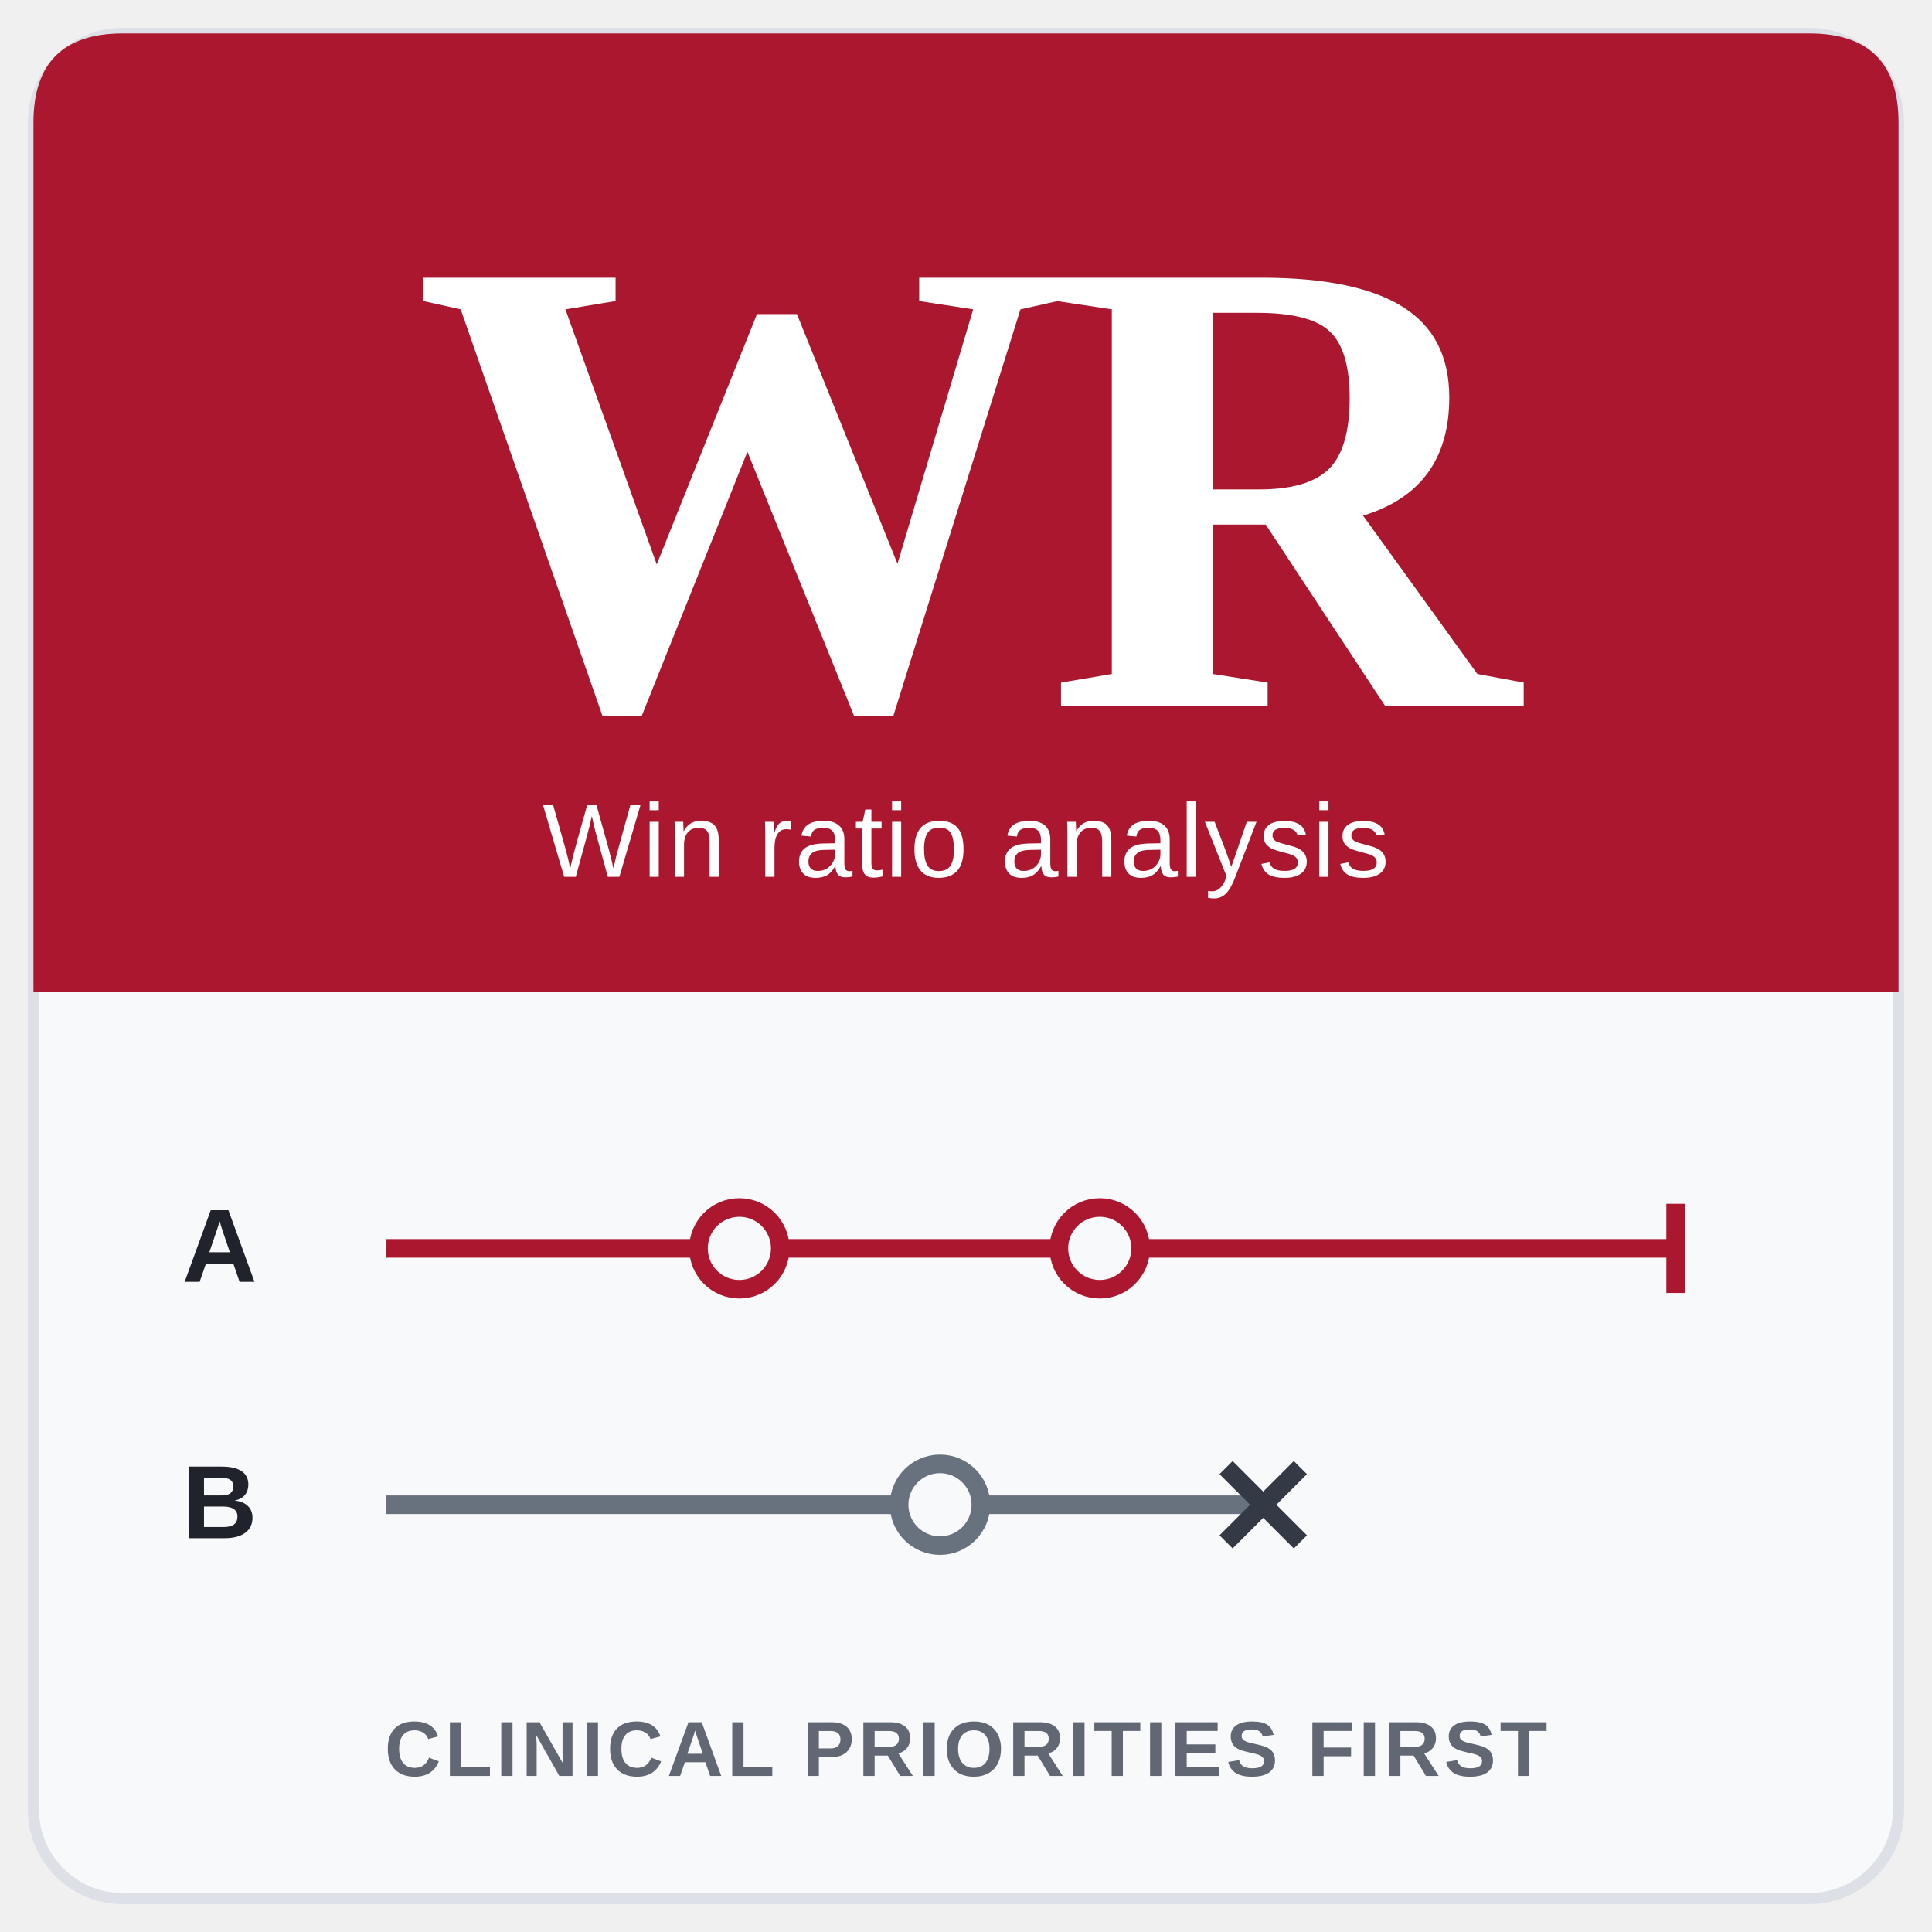
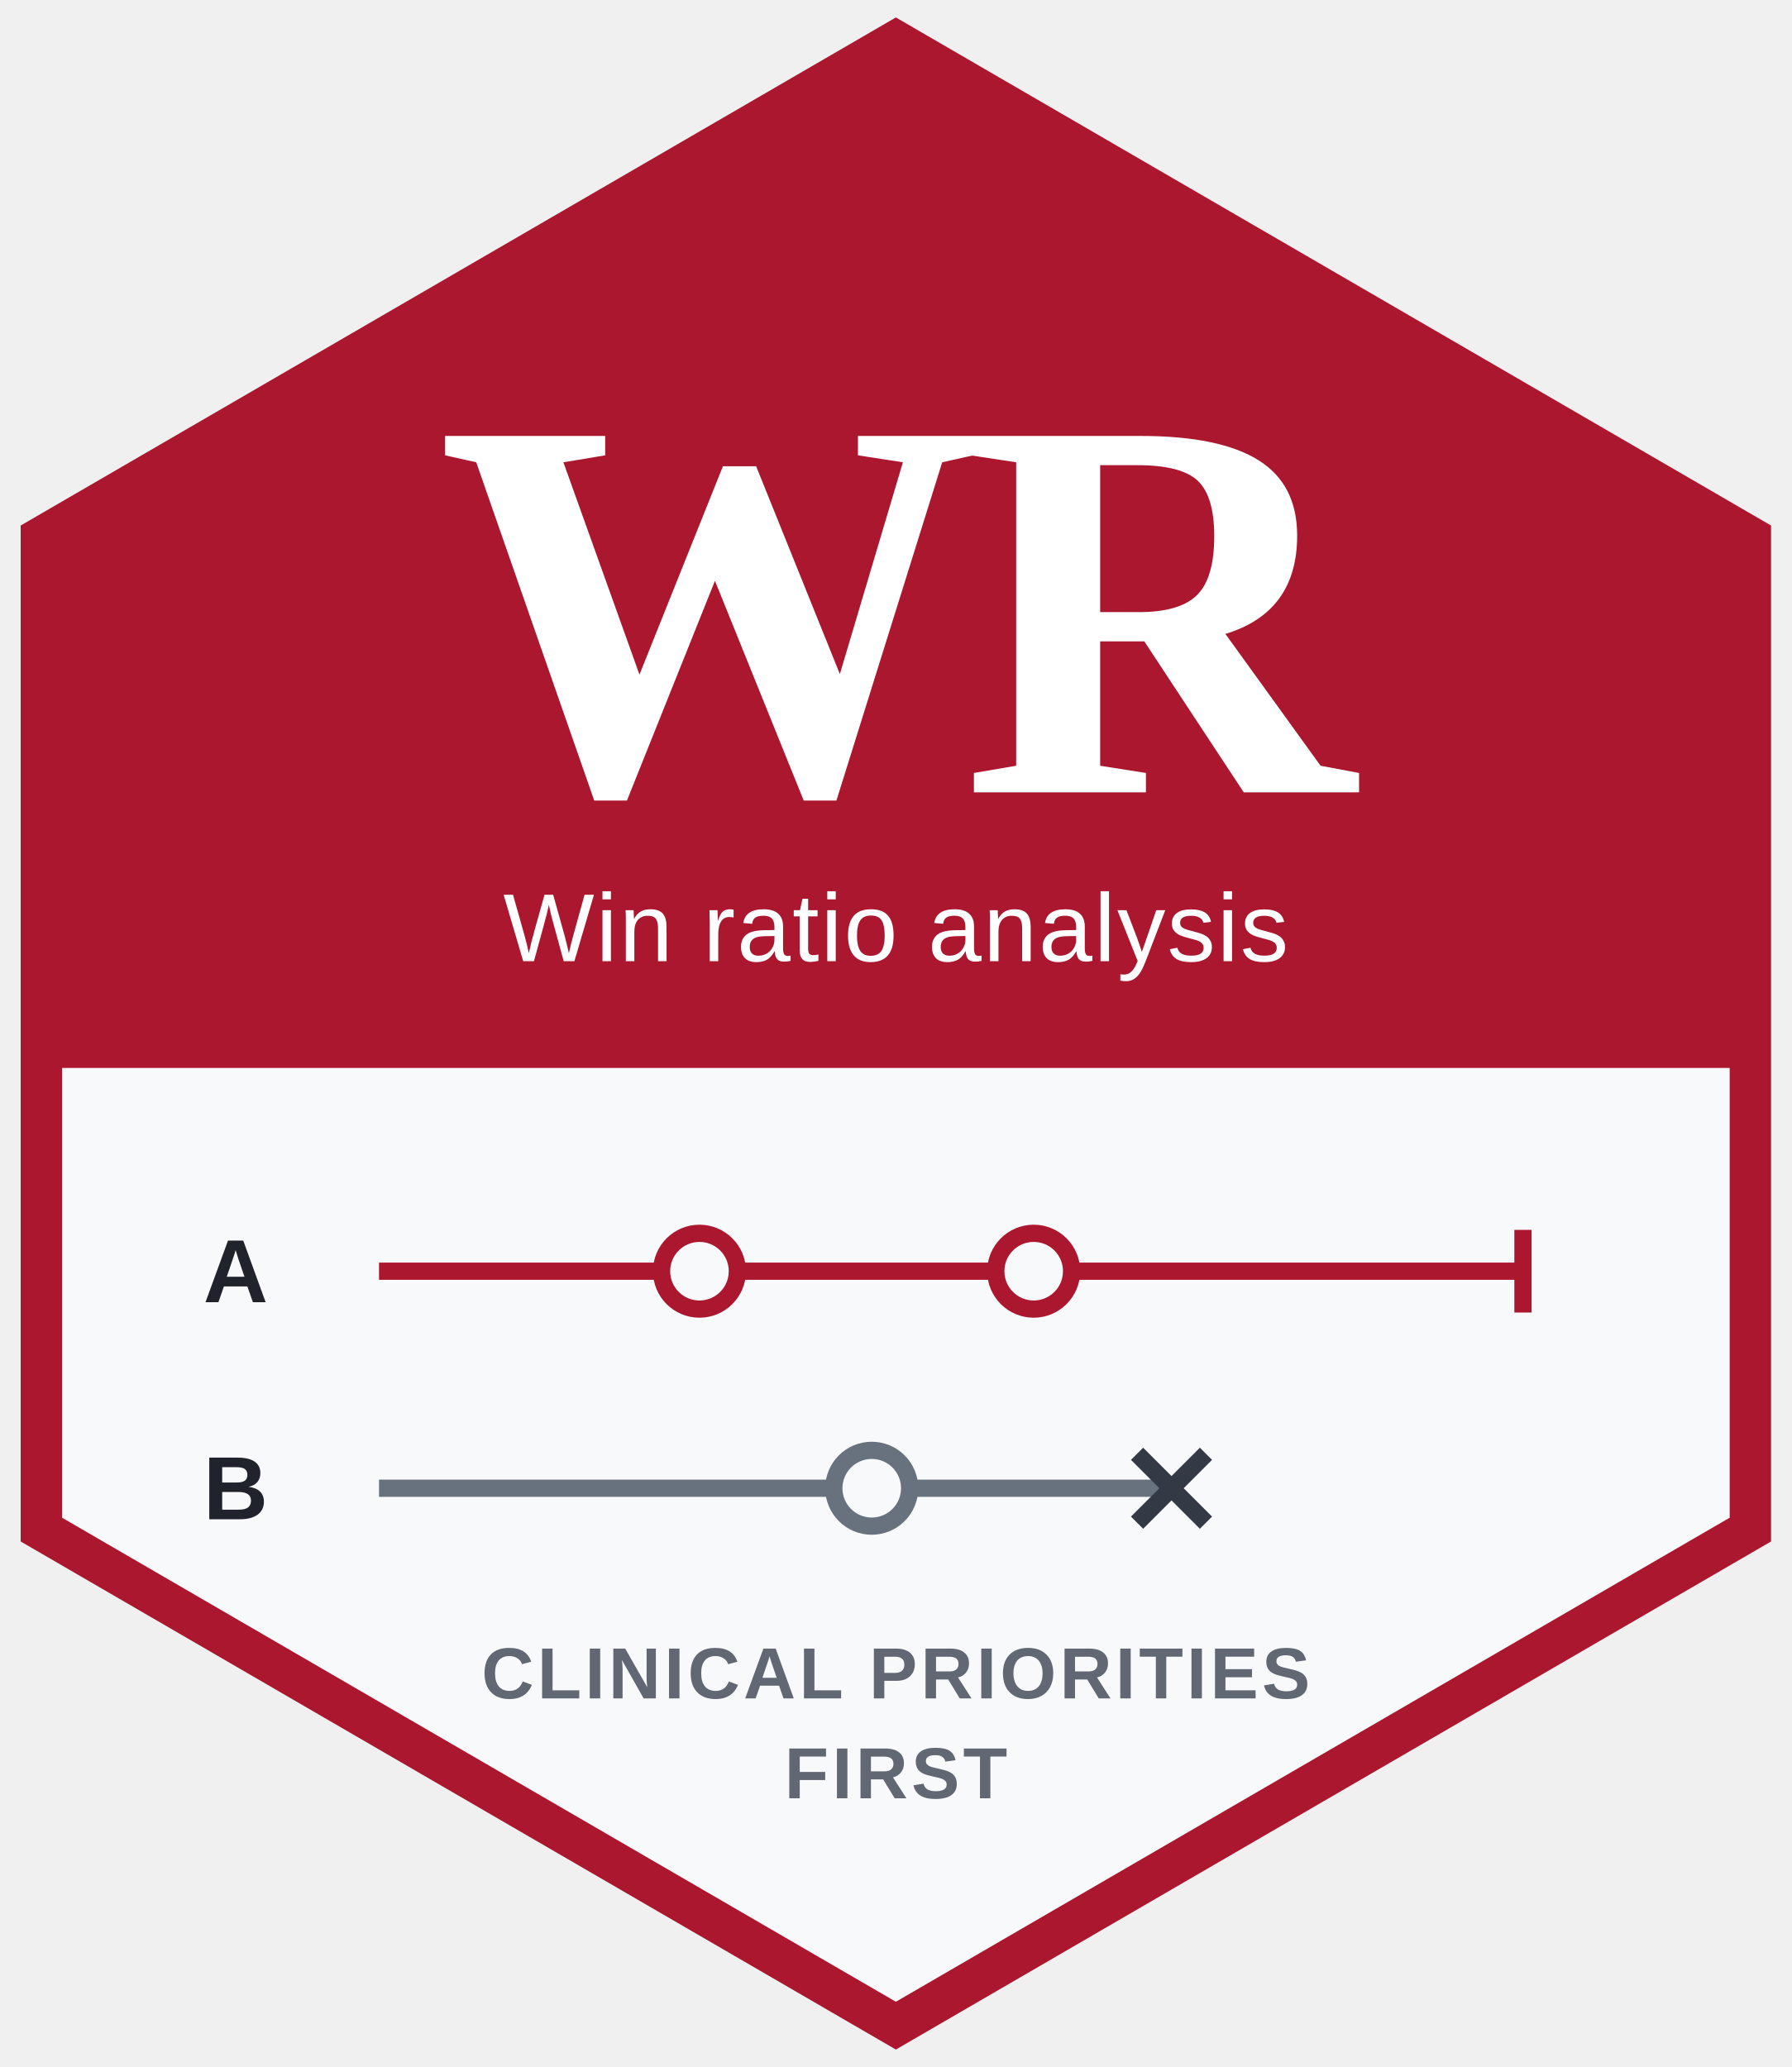
- <svg xmlns="http://www.w3.org/2000/svg" viewBox="0 0 520 520" role="img" aria-labelledby="title desc">
-   <rect x="9" y="9" width="502" height="502" rx="24" fill="#f8f9fb" stroke="#dde1e7" stroke-width="3" />
-   <path d="M33 9H487Q511 9 511 33V267H9V33Q9 9 33 9Z" fill="#ac1730" />
-   <text x="260" y="190" text-anchor="middle" fill="#fff" font-family="Georgia,'Times New Roman',serif" font-size="176" font-weight="700" letter-spacing="-6">WR</text>
-   <text x="260" y="236" text-anchor="middle" fill="#fff" font-family="Arial,Helvetica,sans-serif" font-size="28" letter-spacing=".5">Win ratio analysis</text>
-   <g fill="#20232c" font-family="Arial,Helvetica,sans-serif" font-size="28" font-weight="600">
-     <text x="49" y="345">A</text>
-     <text x="49" y="414">B</text>
+ <svg xmlns="http://www.w3.org/2000/svg" viewBox="0 0 520 600" role="img" aria-labelledby="title desc">
+   <path d="M260 12 508 156v288L260 588 12 444V156Z" fill="#f8f9fb" />
+   <path d="M260 12 508 156V310H12V156Z" fill="#ac1730" />
+   <text x="260" y="230" text-anchor="middle" fill="#fff" font-family="Georgia,'Times New Roman',serif" font-size="158" font-weight="700" letter-spacing="-6">WR</text>
+   <text x="260" y="279" text-anchor="middle" fill="#fff" font-family="Arial,Helvetica,sans-serif" font-size="28" letter-spacing=".5">Win ratio analysis</text>
+   <g fill="#20232c" font-family="Arial,Helvetica,sans-serif" font-size="26" font-weight="600">
+     <text x="59" y="378">A</text>
+     <text x="59" y="441">B</text>
  </g>
-   <path d="M104 336H451" fill="none" stroke="#ac1730" stroke-width="5" />
-   <path d="M104 405H340" fill="none" stroke="#68727e" stroke-width="5" />
+   <path d="M110 369H442" fill="none" stroke="#ac1730" stroke-width="5" />
+   <path d="M110 432H340" fill="none" stroke="#68727e" stroke-width="5" />
  <g fill="#f8f9fb" stroke="#ac1730" stroke-width="5">
-     <circle cx="199" cy="336" r="11" />
-     <circle cx="296" cy="336" r="11" />
+     <circle cx="203" cy="369" r="11" />
+     <circle cx="300" cy="369" r="11" />
  </g>
-   <circle cx="253" cy="405" r="11" fill="#f8f9fb" stroke="#68727e" stroke-width="5" />
-   <path d="M451 324v24" stroke="#ac1730" stroke-width="5" />
-   <path d="M330 395l20 20m0-20-20 20" stroke="#343a45" stroke-width="5" />
-   <text x="260" y="478" text-anchor="middle" fill="#616773" font-family="Arial,Helvetica,sans-serif" font-size="21" font-weight="600" letter-spacing="1">CLINICAL PRIORITIES FIRST</text>
+   <circle cx="253" cy="432" r="11" fill="#f8f9fb" stroke="#68727e" stroke-width="5" />
+   <path d="M442 357v24" stroke="#ac1730" stroke-width="5" />
+   <path d="M330 422l20 20m0-20-20 20" stroke="#343a45" stroke-width="5" />
+   <g text-anchor="middle" fill="#616773" font-family="Arial,Helvetica,sans-serif" font-size="21" font-weight="600" letter-spacing="1">
+     <text x="260" y="493">CLINICAL PRIORITIES</text>
+     <text x="260" y="522">FIRST</text>
+   </g>
+   <path d="M260 12 508 156v288L260 588 12 444V156Z" fill="none" stroke="#ac1730" stroke-width="12" />
</svg>
